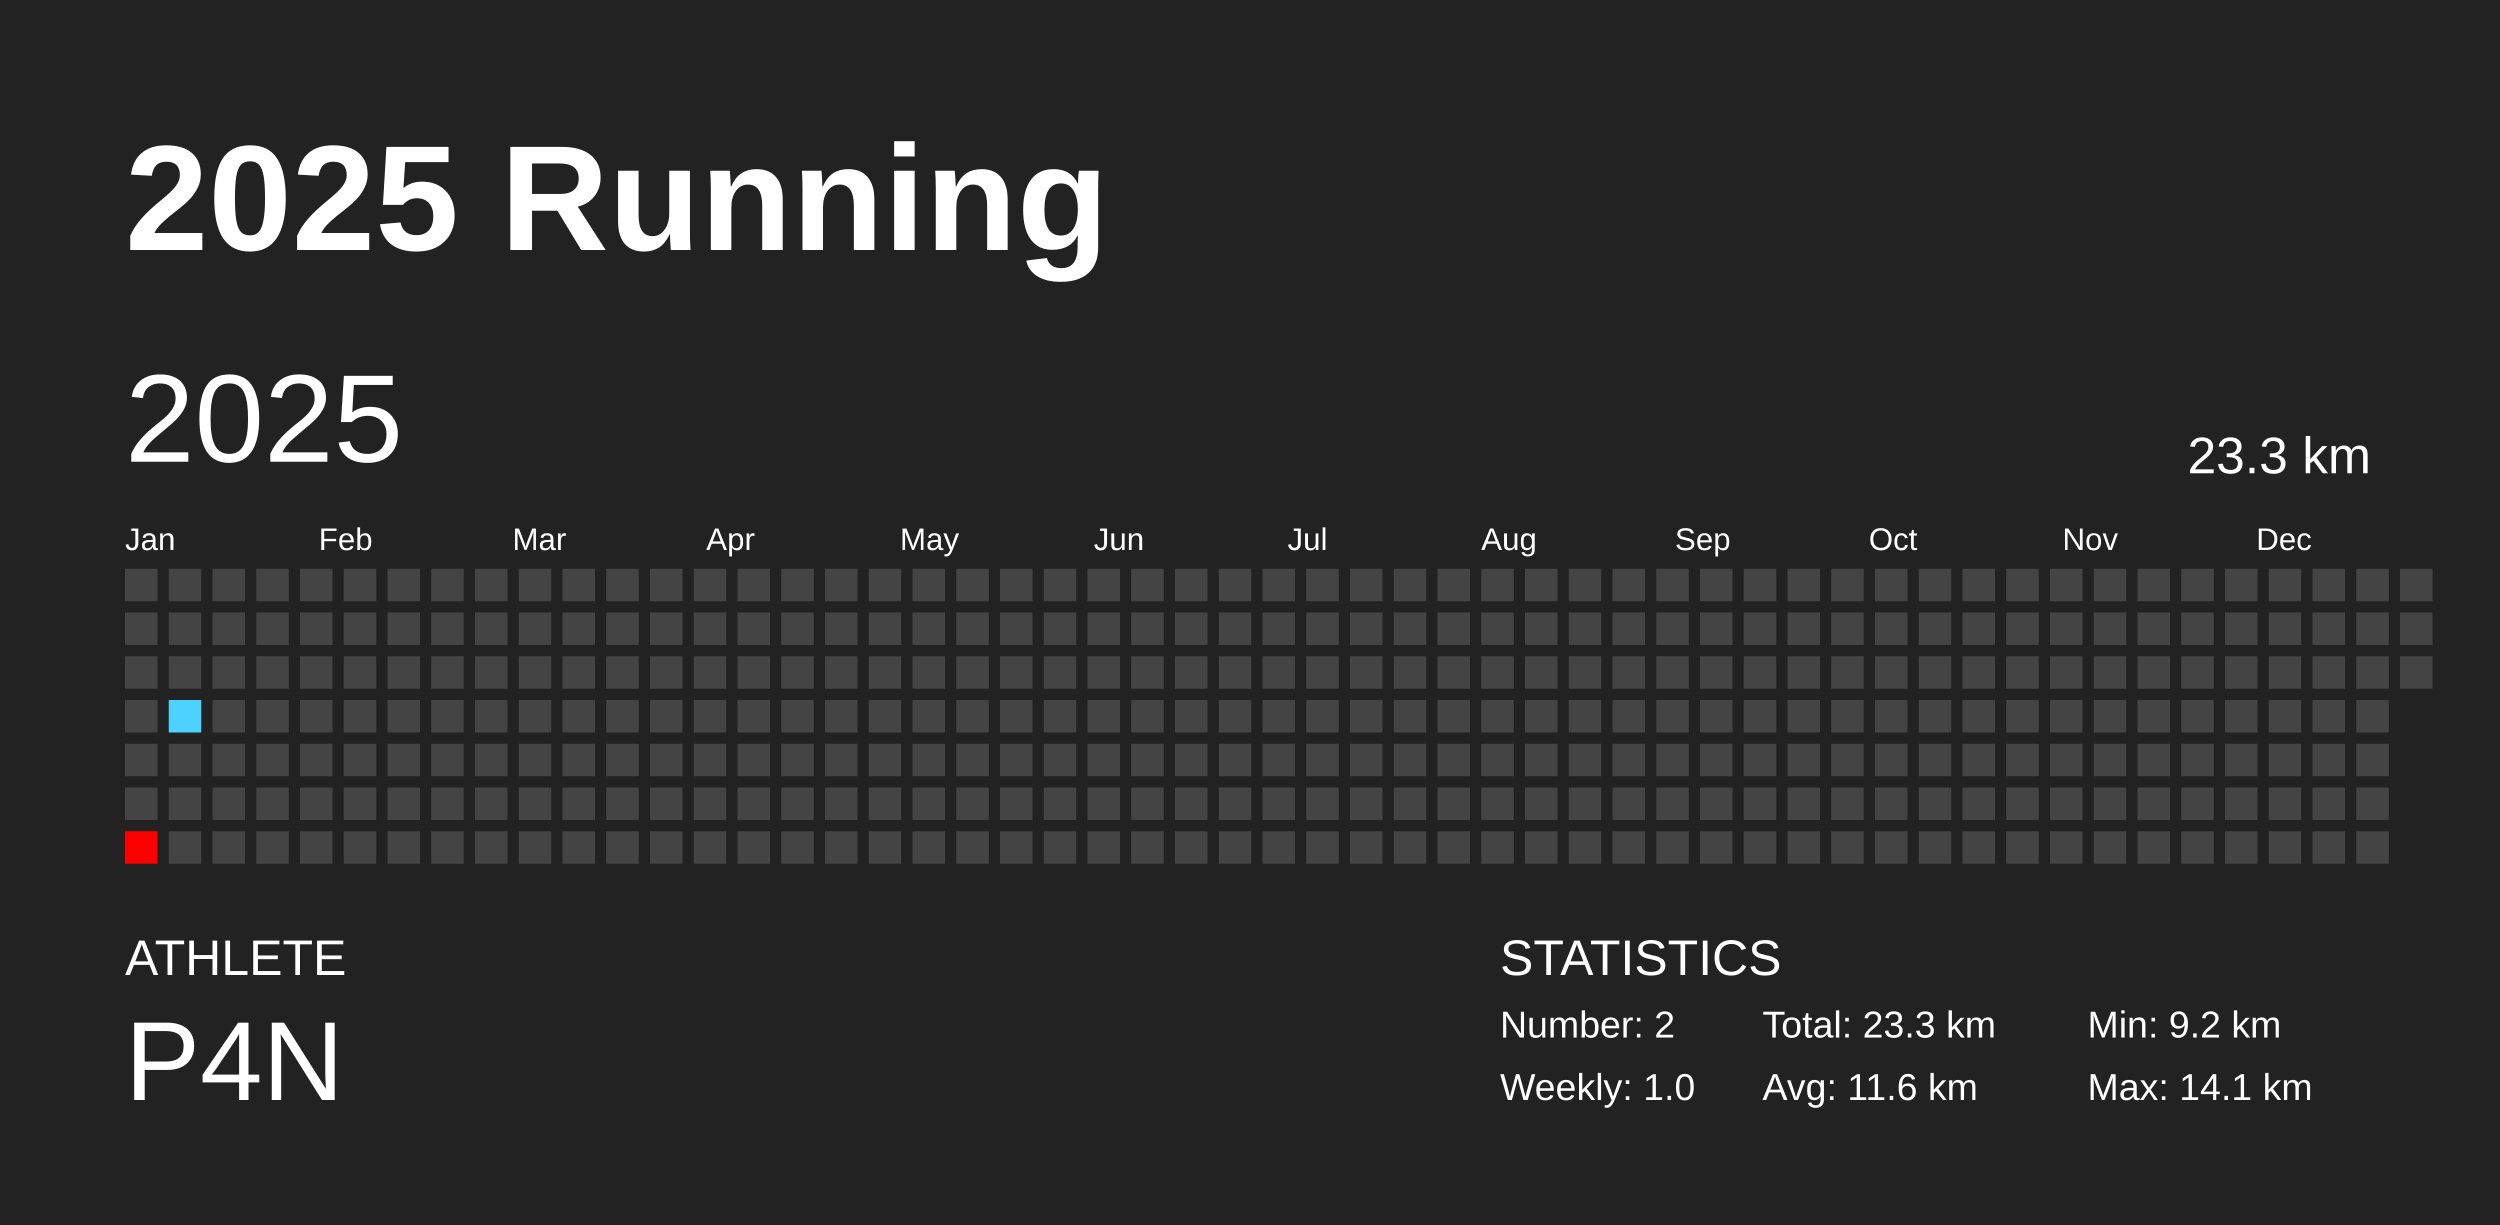
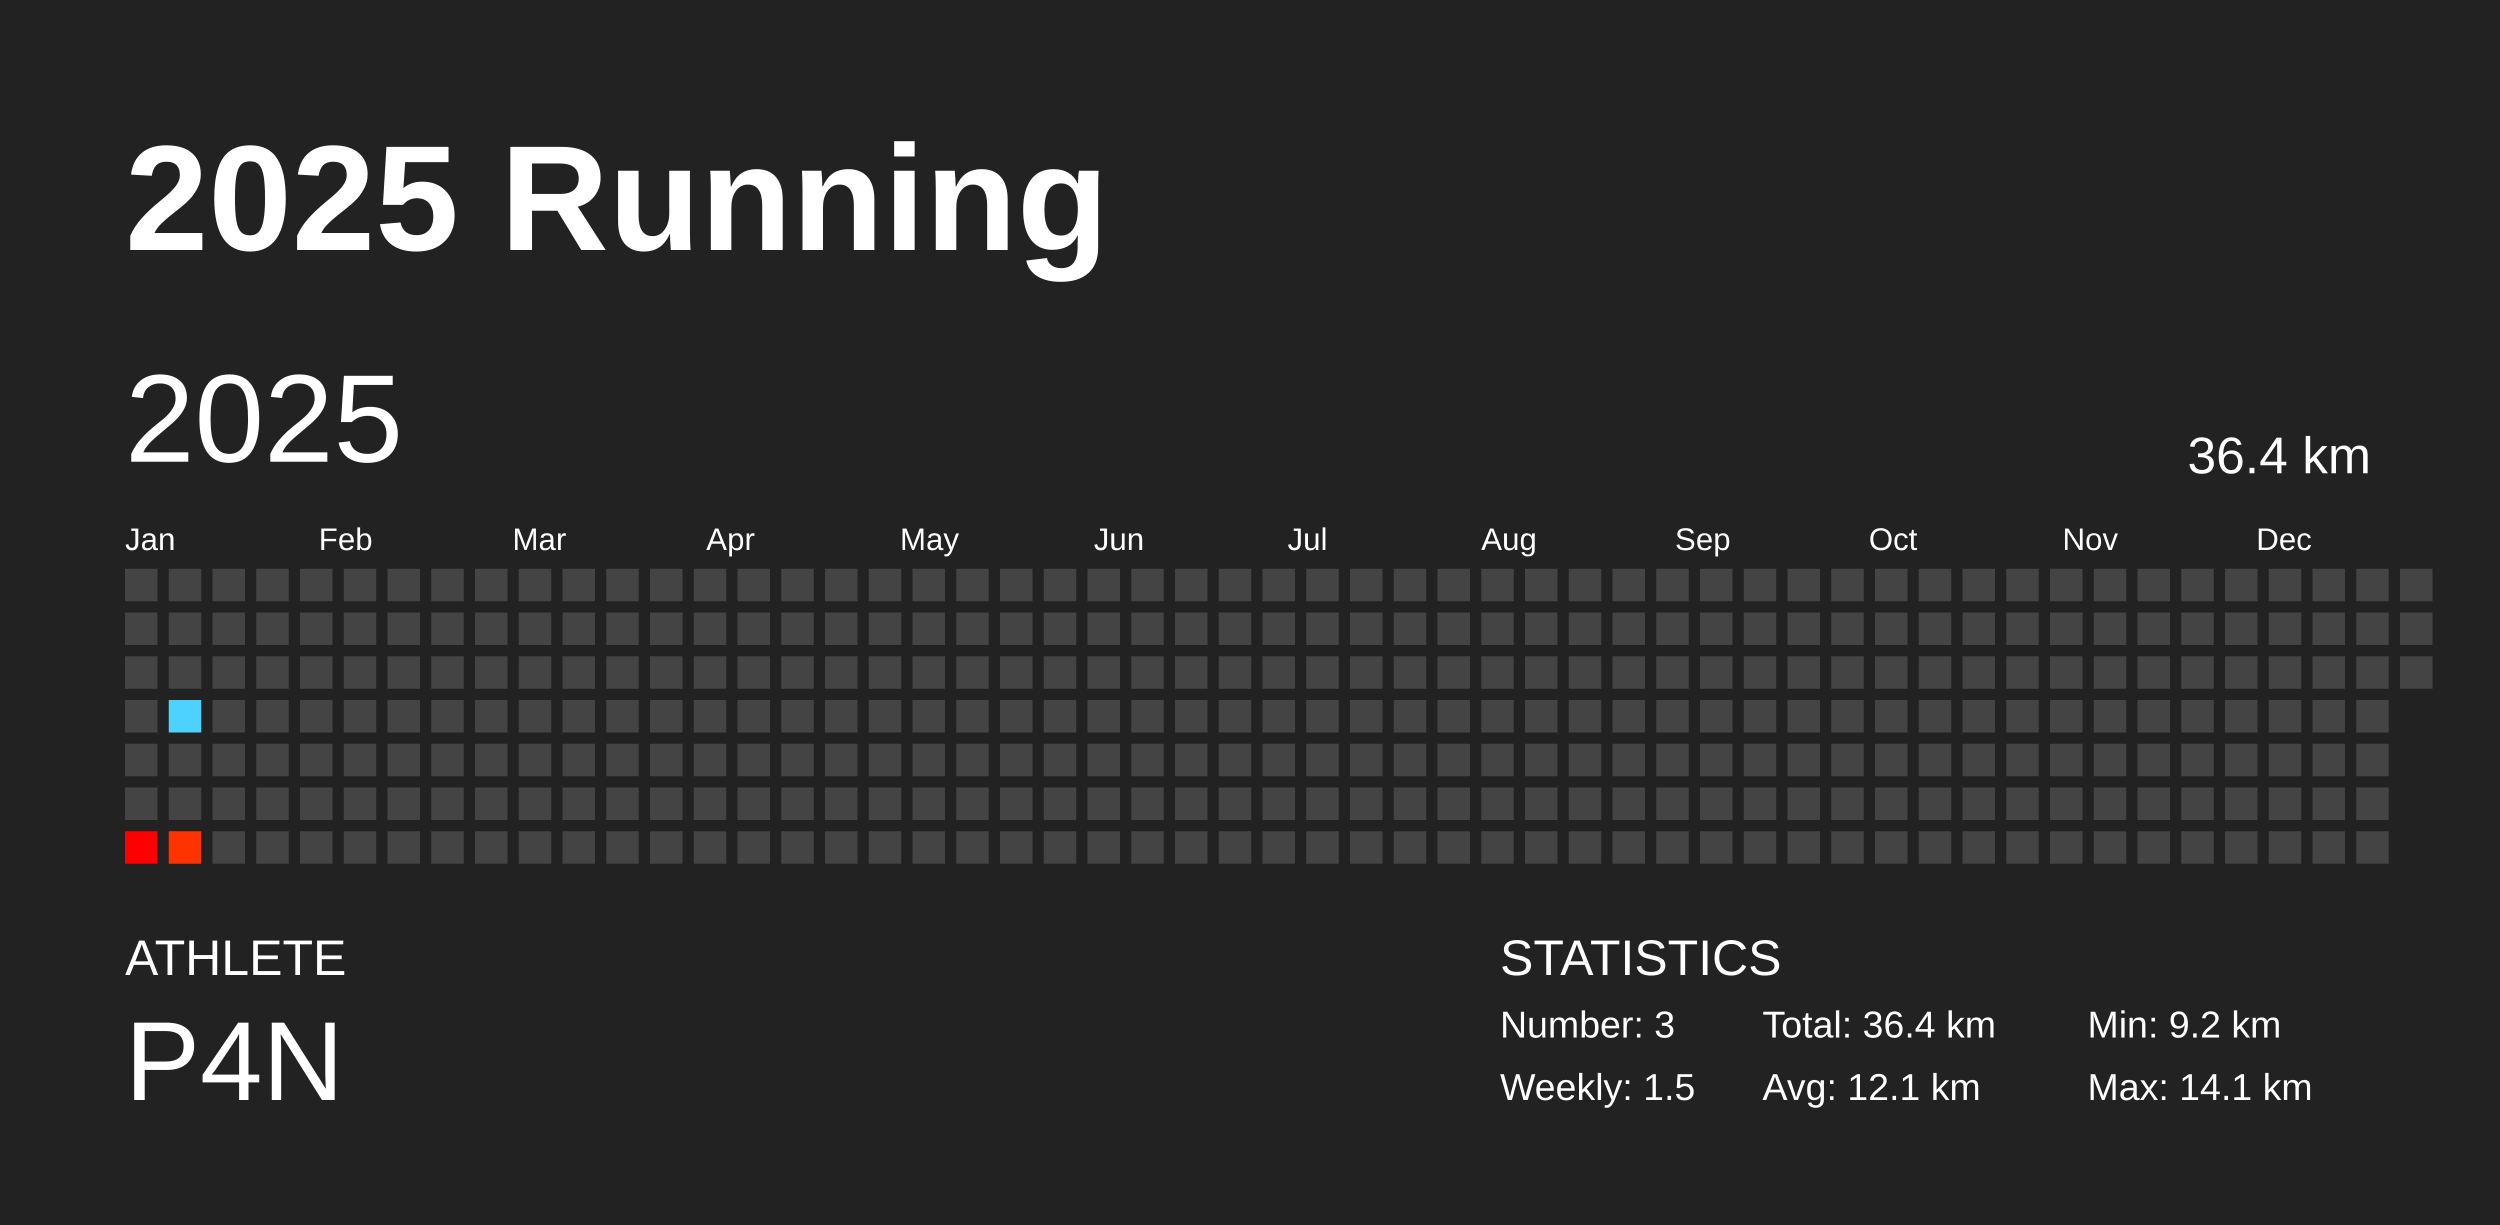
<svg xmlns="http://www.w3.org/2000/svg" baseProfile="full" height="98mm" version="1.1" viewBox="0,0,200,98" width="200mm">
  <defs />
  <rect fill="#222222" height="98" width="200" x="0" y="0" />
  <text fill="#FFFFFF" style="font-size:12px; font-family:Arial; font-weight:bold;" x="10" y="20">2025 Running</text>
  <text fill="#FFFFFF" style="font-size:4px; font-family:Arial" x="10" y="78">ATHLETE</text>
  <text fill="#FFFFFF" style="font-size:9px; font-family:Arial" x="10" y="88">P4N</text>
  <text fill="#FFFFFF" style="font-size:4px; font-family:Arial" x="120" y="78">STATISTICS</text>
-   <text fill="#FFFFFF" style="font-size:3px; font-family:Arial" x="120" y="83">Number: 2</text>
-   <text fill="#FFFFFF" style="font-size:3px; font-family:Arial" x="120" y="88">Weekly: 1.0</text>
-   <text fill="#FFFFFF" style="font-size:3px; font-family:Arial" x="141" y="83">Total: 23.3 km</text>
-   <text fill="#FFFFFF" style="font-size:3px; font-family:Arial" x="141" y="88">Avg: 11.6 km</text>
+   <text fill="#FFFFFF" style="font-size:3px; font-family:Arial" x="120" y="83">Number: 3</text>
+   <text fill="#FFFFFF" style="font-size:3px; font-family:Arial" x="120" y="88">Weekly: 1.5</text>
+   <text fill="#FFFFFF" style="font-size:3px; font-family:Arial" x="141" y="83">Total: 36.4 km</text>
+   <text fill="#FFFFFF" style="font-size:3px; font-family:Arial" x="141" y="88">Avg: 12.1 km</text>
  <text fill="#FFFFFF" style="font-size:3px; font-family:Arial" x="167" y="83">Min: 9.2 km</text>
  <text fill="#FFFFFF" style="font-size:3px; font-family:Arial" x="167" y="88">Max: 14.1 km</text>
  <text dominant-baseline="hanging" fill="#FFFFFF" style="font-size:10.0px; font-family:Arial;" x="10" y="30">2025</text>
-   <text dominant-baseline="hanging" fill="#FFFFFF" style="font-size:4.125px; font-family:Arial;" x="175" y="35">23.3 km</text>
+   <text dominant-baseline="hanging" fill="#FFFFFF" style="font-size:4.125px; font-family:Arial;" x="175" y="35">36.4 km</text>
  <text fill="#FFFFFF" style="font-size:2.5px; font-family:Arial" x="10.0" y="44">Jan</text>
  <text fill="#FFFFFF" style="font-size:2.5px; font-family:Arial" x="25.5" y="44">Feb</text>
  <text fill="#FFFFFF" style="font-size:2.5px; font-family:Arial" x="41.0" y="44">Mar</text>
  <text fill="#FFFFFF" style="font-size:2.5px; font-family:Arial" x="56.5" y="44">Apr</text>
  <text fill="#FFFFFF" style="font-size:2.5px; font-family:Arial" x="72.0" y="44">May</text>
  <text fill="#FFFFFF" style="font-size:2.5px; font-family:Arial" x="87.5" y="44">Jun</text>
  <text fill="#FFFFFF" style="font-size:2.5px; font-family:Arial" x="103.0" y="44">Jul</text>
  <text fill="#FFFFFF" style="font-size:2.5px; font-family:Arial" x="118.5" y="44">Aug</text>
  <text fill="#FFFFFF" style="font-size:2.5px; font-family:Arial" x="134.0" y="44">Sep</text>
  <text fill="#FFFFFF" style="font-size:2.5px; font-family:Arial" x="149.5" y="44">Oct</text>
  <text fill="#FFFFFF" style="font-size:2.5px; font-family:Arial" x="165.0" y="44">Nov</text>
  <text fill="#FFFFFF" style="font-size:2.5px; font-family:Arial" x="180.5" y="44">Dec</text>
  <rect fill="#444444" height="2.6" width="2.6" x="10.0" y="45.5" />
  <rect fill="#444444" height="2.6" width="2.6" x="10.0" y="49.0" />
  <rect fill="#444444" height="2.6" width="2.6" x="10.0" y="52.5" />
  <rect fill="#444444" height="2.6" width="2.6" x="10.0" y="56.0" />
  <rect fill="#444444" height="2.6" width="2.6" x="10.0" y="59.5" />
  <rect fill="#444444" height="2.6" width="2.6" x="10.0" y="63.0" />
  <rect fill="#ff0000" height="2.6" width="2.6" x="10.0" y="66.5" />
  <rect fill="#444444" height="2.6" width="2.6" x="13.5" y="45.5" />
  <rect fill="#444444" height="2.6" width="2.6" x="13.5" y="49.0" />
  <rect fill="#444444" height="2.6" width="2.6" x="13.5" y="52.5" />
  <rect fill="#4dd2ff" height="2.6" width="2.6" x="13.5" y="56.0" />
  <rect fill="#444444" height="2.6" width="2.6" x="13.5" y="59.5" />
  <rect fill="#444444" height="2.6" width="2.6" x="13.5" y="63.0" />
-   <rect fill="#444444" height="2.6" width="2.6" x="13.5" y="66.5" />
+   <rect fill="#ff3300" height="2.6" width="2.6" x="13.5" y="66.5" />
  <rect fill="#444444" height="2.6" width="2.6" x="17.0" y="45.5" />
  <rect fill="#444444" height="2.6" width="2.6" x="17.0" y="49.0" />
  <rect fill="#444444" height="2.6" width="2.6" x="17.0" y="52.5" />
  <rect fill="#444444" height="2.6" width="2.6" x="17.0" y="56.0" />
  <rect fill="#444444" height="2.6" width="2.6" x="17.0" y="59.5" />
  <rect fill="#444444" height="2.6" width="2.6" x="17.0" y="63.0" />
  <rect fill="#444444" height="2.6" width="2.6" x="17.0" y="66.5" />
  <rect fill="#444444" height="2.6" width="2.6" x="20.5" y="45.5" />
  <rect fill="#444444" height="2.6" width="2.6" x="20.5" y="49.0" />
  <rect fill="#444444" height="2.6" width="2.6" x="20.5" y="52.5" />
  <rect fill="#444444" height="2.6" width="2.6" x="20.5" y="56.0" />
  <rect fill="#444444" height="2.6" width="2.6" x="20.5" y="59.5" />
  <rect fill="#444444" height="2.6" width="2.6" x="20.5" y="63.0" />
  <rect fill="#444444" height="2.6" width="2.6" x="20.5" y="66.5" />
  <rect fill="#444444" height="2.6" width="2.6" x="24.0" y="45.5" />
  <rect fill="#444444" height="2.6" width="2.6" x="24.0" y="49.0" />
  <rect fill="#444444" height="2.6" width="2.6" x="24.0" y="52.5" />
  <rect fill="#444444" height="2.6" width="2.6" x="24.0" y="56.0" />
  <rect fill="#444444" height="2.6" width="2.6" x="24.0" y="59.5" />
  <rect fill="#444444" height="2.6" width="2.6" x="24.0" y="63.0" />
  <rect fill="#444444" height="2.6" width="2.6" x="24.0" y="66.5" />
  <rect fill="#444444" height="2.6" width="2.6" x="27.5" y="45.5" />
  <rect fill="#444444" height="2.6" width="2.6" x="27.5" y="49.0" />
  <rect fill="#444444" height="2.6" width="2.6" x="27.5" y="52.5" />
  <rect fill="#444444" height="2.6" width="2.6" x="27.5" y="56.0" />
  <rect fill="#444444" height="2.6" width="2.6" x="27.5" y="59.5" />
  <rect fill="#444444" height="2.6" width="2.6" x="27.5" y="63.0" />
  <rect fill="#444444" height="2.6" width="2.6" x="27.5" y="66.5" />
  <rect fill="#444444" height="2.6" width="2.6" x="31.0" y="45.5" />
  <rect fill="#444444" height="2.6" width="2.6" x="31.0" y="49.0" />
  <rect fill="#444444" height="2.6" width="2.6" x="31.0" y="52.5" />
  <rect fill="#444444" height="2.6" width="2.6" x="31.0" y="56.0" />
  <rect fill="#444444" height="2.6" width="2.6" x="31.0" y="59.5" />
  <rect fill="#444444" height="2.6" width="2.6" x="31.0" y="63.0" />
  <rect fill="#444444" height="2.6" width="2.6" x="31.0" y="66.5" />
  <rect fill="#444444" height="2.6" width="2.6" x="34.5" y="45.5" />
  <rect fill="#444444" height="2.6" width="2.6" x="34.5" y="49.0" />
  <rect fill="#444444" height="2.6" width="2.6" x="34.5" y="52.5" />
  <rect fill="#444444" height="2.6" width="2.6" x="34.5" y="56.0" />
  <rect fill="#444444" height="2.6" width="2.6" x="34.5" y="59.5" />
  <rect fill="#444444" height="2.6" width="2.6" x="34.5" y="63.0" />
  <rect fill="#444444" height="2.6" width="2.6" x="34.5" y="66.5" />
  <rect fill="#444444" height="2.6" width="2.6" x="38.0" y="45.5" />
  <rect fill="#444444" height="2.6" width="2.6" x="38.0" y="49.0" />
  <rect fill="#444444" height="2.6" width="2.6" x="38.0" y="52.5" />
  <rect fill="#444444" height="2.6" width="2.6" x="38.0" y="56.0" />
  <rect fill="#444444" height="2.6" width="2.6" x="38.0" y="59.5" />
  <rect fill="#444444" height="2.6" width="2.6" x="38.0" y="63.0" />
  <rect fill="#444444" height="2.6" width="2.6" x="38.0" y="66.5" />
  <rect fill="#444444" height="2.6" width="2.6" x="41.5" y="45.5" />
  <rect fill="#444444" height="2.6" width="2.6" x="41.5" y="49.0" />
  <rect fill="#444444" height="2.6" width="2.6" x="41.5" y="52.5" />
  <rect fill="#444444" height="2.6" width="2.6" x="41.5" y="56.0" />
  <rect fill="#444444" height="2.6" width="2.6" x="41.5" y="59.5" />
  <rect fill="#444444" height="2.6" width="2.6" x="41.5" y="63.0" />
  <rect fill="#444444" height="2.6" width="2.6" x="41.5" y="66.5" />
  <rect fill="#444444" height="2.6" width="2.6" x="45.0" y="45.5" />
  <rect fill="#444444" height="2.6" width="2.6" x="45.0" y="49.0" />
  <rect fill="#444444" height="2.6" width="2.6" x="45.0" y="52.5" />
  <rect fill="#444444" height="2.6" width="2.6" x="45.0" y="56.0" />
  <rect fill="#444444" height="2.6" width="2.6" x="45.0" y="59.5" />
  <rect fill="#444444" height="2.6" width="2.6" x="45.0" y="63.0" />
  <rect fill="#444444" height="2.6" width="2.6" x="45.0" y="66.5" />
  <rect fill="#444444" height="2.6" width="2.6" x="48.5" y="45.5" />
  <rect fill="#444444" height="2.6" width="2.6" x="48.5" y="49.0" />
  <rect fill="#444444" height="2.6" width="2.6" x="48.5" y="52.5" />
  <rect fill="#444444" height="2.6" width="2.6" x="48.5" y="56.0" />
  <rect fill="#444444" height="2.6" width="2.6" x="48.5" y="59.5" />
  <rect fill="#444444" height="2.6" width="2.6" x="48.5" y="63.0" />
  <rect fill="#444444" height="2.6" width="2.6" x="48.5" y="66.5" />
  <rect fill="#444444" height="2.6" width="2.6" x="52.0" y="45.5" />
  <rect fill="#444444" height="2.6" width="2.6" x="52.0" y="49.0" />
  <rect fill="#444444" height="2.6" width="2.6" x="52.0" y="52.5" />
  <rect fill="#444444" height="2.6" width="2.6" x="52.0" y="56.0" />
  <rect fill="#444444" height="2.6" width="2.6" x="52.0" y="59.5" />
  <rect fill="#444444" height="2.6" width="2.6" x="52.0" y="63.0" />
  <rect fill="#444444" height="2.6" width="2.6" x="52.0" y="66.5" />
  <rect fill="#444444" height="2.6" width="2.6" x="55.5" y="45.5" />
  <rect fill="#444444" height="2.6" width="2.6" x="55.5" y="49.0" />
  <rect fill="#444444" height="2.6" width="2.6" x="55.5" y="52.5" />
  <rect fill="#444444" height="2.6" width="2.6" x="55.5" y="56.0" />
  <rect fill="#444444" height="2.6" width="2.6" x="55.5" y="59.5" />
  <rect fill="#444444" height="2.6" width="2.6" x="55.5" y="63.0" />
  <rect fill="#444444" height="2.6" width="2.6" x="55.5" y="66.5" />
  <rect fill="#444444" height="2.6" width="2.6" x="59.0" y="45.5" />
  <rect fill="#444444" height="2.6" width="2.6" x="59.0" y="49.0" />
  <rect fill="#444444" height="2.6" width="2.6" x="59.0" y="52.5" />
  <rect fill="#444444" height="2.6" width="2.6" x="59.0" y="56.0" />
  <rect fill="#444444" height="2.6" width="2.6" x="59.0" y="59.5" />
  <rect fill="#444444" height="2.6" width="2.6" x="59.0" y="63.0" />
  <rect fill="#444444" height="2.6" width="2.6" x="59.0" y="66.5" />
  <rect fill="#444444" height="2.6" width="2.6" x="62.5" y="45.5" />
  <rect fill="#444444" height="2.6" width="2.6" x="62.5" y="49.0" />
  <rect fill="#444444" height="2.6" width="2.6" x="62.5" y="52.5" />
  <rect fill="#444444" height="2.6" width="2.6" x="62.5" y="56.0" />
  <rect fill="#444444" height="2.6" width="2.6" x="62.5" y="59.5" />
  <rect fill="#444444" height="2.6" width="2.6" x="62.5" y="63.0" />
  <rect fill="#444444" height="2.6" width="2.6" x="62.5" y="66.5" />
  <rect fill="#444444" height="2.6" width="2.6" x="66.0" y="45.5" />
  <rect fill="#444444" height="2.6" width="2.6" x="66.0" y="49.0" />
  <rect fill="#444444" height="2.6" width="2.6" x="66.0" y="52.5" />
  <rect fill="#444444" height="2.6" width="2.6" x="66.0" y="56.0" />
  <rect fill="#444444" height="2.6" width="2.6" x="66.0" y="59.5" />
  <rect fill="#444444" height="2.6" width="2.6" x="66.0" y="63.0" />
  <rect fill="#444444" height="2.6" width="2.6" x="66.0" y="66.5" />
  <rect fill="#444444" height="2.6" width="2.6" x="69.5" y="45.5" />
  <rect fill="#444444" height="2.6" width="2.6" x="69.5" y="49.0" />
  <rect fill="#444444" height="2.6" width="2.6" x="69.5" y="52.5" />
  <rect fill="#444444" height="2.6" width="2.6" x="69.5" y="56.0" />
  <rect fill="#444444" height="2.6" width="2.6" x="69.5" y="59.5" />
  <rect fill="#444444" height="2.6" width="2.6" x="69.5" y="63.0" />
  <rect fill="#444444" height="2.6" width="2.6" x="69.5" y="66.5" />
  <rect fill="#444444" height="2.6" width="2.6" x="73.0" y="45.5" />
  <rect fill="#444444" height="2.6" width="2.6" x="73.0" y="49.0" />
  <rect fill="#444444" height="2.6" width="2.6" x="73.0" y="52.5" />
  <rect fill="#444444" height="2.6" width="2.6" x="73.0" y="56.0" />
  <rect fill="#444444" height="2.6" width="2.6" x="73.0" y="59.5" />
  <rect fill="#444444" height="2.6" width="2.6" x="73.0" y="63.0" />
  <rect fill="#444444" height="2.6" width="2.6" x="73.0" y="66.5" />
  <rect fill="#444444" height="2.6" width="2.6" x="76.5" y="45.5" />
  <rect fill="#444444" height="2.6" width="2.6" x="76.5" y="49.0" />
  <rect fill="#444444" height="2.6" width="2.6" x="76.5" y="52.5" />
  <rect fill="#444444" height="2.6" width="2.6" x="76.5" y="56.0" />
  <rect fill="#444444" height="2.6" width="2.6" x="76.5" y="59.5" />
  <rect fill="#444444" height="2.6" width="2.6" x="76.5" y="63.0" />
  <rect fill="#444444" height="2.6" width="2.6" x="76.5" y="66.5" />
  <rect fill="#444444" height="2.6" width="2.6" x="80.0" y="45.5" />
  <rect fill="#444444" height="2.6" width="2.6" x="80.0" y="49.0" />
  <rect fill="#444444" height="2.6" width="2.6" x="80.0" y="52.5" />
  <rect fill="#444444" height="2.6" width="2.6" x="80.0" y="56.0" />
  <rect fill="#444444" height="2.6" width="2.6" x="80.0" y="59.5" />
  <rect fill="#444444" height="2.6" width="2.6" x="80.0" y="63.0" />
  <rect fill="#444444" height="2.6" width="2.6" x="80.0" y="66.5" />
  <rect fill="#444444" height="2.6" width="2.6" x="83.5" y="45.5" />
  <rect fill="#444444" height="2.6" width="2.6" x="83.5" y="49.0" />
  <rect fill="#444444" height="2.6" width="2.6" x="83.5" y="52.5" />
  <rect fill="#444444" height="2.6" width="2.6" x="83.5" y="56.0" />
  <rect fill="#444444" height="2.6" width="2.6" x="83.5" y="59.5" />
  <rect fill="#444444" height="2.6" width="2.6" x="83.5" y="63.0" />
  <rect fill="#444444" height="2.6" width="2.6" x="83.5" y="66.5" />
  <rect fill="#444444" height="2.6" width="2.6" x="87.0" y="45.5" />
  <rect fill="#444444" height="2.6" width="2.6" x="87.0" y="49.0" />
  <rect fill="#444444" height="2.6" width="2.6" x="87.0" y="52.5" />
  <rect fill="#444444" height="2.6" width="2.6" x="87.0" y="56.0" />
  <rect fill="#444444" height="2.6" width="2.6" x="87.0" y="59.5" />
  <rect fill="#444444" height="2.6" width="2.6" x="87.0" y="63.0" />
  <rect fill="#444444" height="2.6" width="2.6" x="87.0" y="66.5" />
  <rect fill="#444444" height="2.6" width="2.6" x="90.5" y="45.5" />
  <rect fill="#444444" height="2.6" width="2.6" x="90.5" y="49.0" />
  <rect fill="#444444" height="2.6" width="2.6" x="90.5" y="52.5" />
  <rect fill="#444444" height="2.6" width="2.6" x="90.5" y="56.0" />
  <rect fill="#444444" height="2.6" width="2.6" x="90.5" y="59.5" />
  <rect fill="#444444" height="2.6" width="2.6" x="90.5" y="63.0" />
  <rect fill="#444444" height="2.6" width="2.6" x="90.5" y="66.5" />
  <rect fill="#444444" height="2.6" width="2.6" x="94.0" y="45.5" />
  <rect fill="#444444" height="2.6" width="2.6" x="94.0" y="49.0" />
  <rect fill="#444444" height="2.6" width="2.6" x="94.0" y="52.5" />
  <rect fill="#444444" height="2.6" width="2.6" x="94.0" y="56.0" />
  <rect fill="#444444" height="2.6" width="2.6" x="94.0" y="59.5" />
  <rect fill="#444444" height="2.6" width="2.6" x="94.0" y="63.0" />
  <rect fill="#444444" height="2.6" width="2.6" x="94.0" y="66.5" />
  <rect fill="#444444" height="2.6" width="2.6" x="97.5" y="45.5" />
  <rect fill="#444444" height="2.6" width="2.6" x="97.5" y="49.0" />
  <rect fill="#444444" height="2.6" width="2.6" x="97.5" y="52.5" />
  <rect fill="#444444" height="2.6" width="2.6" x="97.5" y="56.0" />
  <rect fill="#444444" height="2.6" width="2.6" x="97.5" y="59.5" />
  <rect fill="#444444" height="2.6" width="2.6" x="97.5" y="63.0" />
  <rect fill="#444444" height="2.6" width="2.6" x="97.5" y="66.5" />
  <rect fill="#444444" height="2.6" width="2.6" x="101.0" y="45.5" />
  <rect fill="#444444" height="2.6" width="2.6" x="101.0" y="49.0" />
  <rect fill="#444444" height="2.6" width="2.6" x="101.0" y="52.5" />
  <rect fill="#444444" height="2.6" width="2.6" x="101.0" y="56.0" />
  <rect fill="#444444" height="2.6" width="2.6" x="101.0" y="59.5" />
  <rect fill="#444444" height="2.6" width="2.6" x="101.0" y="63.0" />
  <rect fill="#444444" height="2.6" width="2.6" x="101.0" y="66.5" />
  <rect fill="#444444" height="2.6" width="2.6" x="104.5" y="45.5" />
  <rect fill="#444444" height="2.6" width="2.6" x="104.5" y="49.0" />
  <rect fill="#444444" height="2.6" width="2.6" x="104.5" y="52.5" />
  <rect fill="#444444" height="2.6" width="2.6" x="104.5" y="56.0" />
  <rect fill="#444444" height="2.6" width="2.6" x="104.5" y="59.5" />
  <rect fill="#444444" height="2.6" width="2.6" x="104.5" y="63.0" />
  <rect fill="#444444" height="2.6" width="2.6" x="104.5" y="66.5" />
  <rect fill="#444444" height="2.6" width="2.6" x="108.0" y="45.5" />
  <rect fill="#444444" height="2.6" width="2.6" x="108.0" y="49.0" />
  <rect fill="#444444" height="2.6" width="2.6" x="108.0" y="52.5" />
  <rect fill="#444444" height="2.6" width="2.6" x="108.0" y="56.0" />
  <rect fill="#444444" height="2.6" width="2.6" x="108.0" y="59.5" />
  <rect fill="#444444" height="2.6" width="2.6" x="108.0" y="63.0" />
  <rect fill="#444444" height="2.6" width="2.6" x="108.0" y="66.5" />
  <rect fill="#444444" height="2.6" width="2.6" x="111.5" y="45.5" />
  <rect fill="#444444" height="2.6" width="2.6" x="111.5" y="49.0" />
  <rect fill="#444444" height="2.6" width="2.6" x="111.5" y="52.5" />
  <rect fill="#444444" height="2.6" width="2.6" x="111.5" y="56.0" />
  <rect fill="#444444" height="2.6" width="2.6" x="111.5" y="59.5" />
  <rect fill="#444444" height="2.6" width="2.6" x="111.5" y="63.0" />
  <rect fill="#444444" height="2.6" width="2.6" x="111.5" y="66.5" />
  <rect fill="#444444" height="2.6" width="2.6" x="115.0" y="45.5" />
  <rect fill="#444444" height="2.6" width="2.6" x="115.0" y="49.0" />
  <rect fill="#444444" height="2.6" width="2.6" x="115.0" y="52.5" />
  <rect fill="#444444" height="2.6" width="2.6" x="115.0" y="56.0" />
  <rect fill="#444444" height="2.6" width="2.6" x="115.0" y="59.5" />
  <rect fill="#444444" height="2.6" width="2.6" x="115.0" y="63.0" />
  <rect fill="#444444" height="2.6" width="2.6" x="115.0" y="66.5" />
  <rect fill="#444444" height="2.6" width="2.6" x="118.5" y="45.5" />
  <rect fill="#444444" height="2.6" width="2.6" x="118.5" y="49.0" />
  <rect fill="#444444" height="2.6" width="2.6" x="118.5" y="52.5" />
  <rect fill="#444444" height="2.6" width="2.6" x="118.5" y="56.0" />
  <rect fill="#444444" height="2.6" width="2.6" x="118.5" y="59.5" />
  <rect fill="#444444" height="2.6" width="2.6" x="118.5" y="63.0" />
  <rect fill="#444444" height="2.6" width="2.6" x="118.5" y="66.5" />
  <rect fill="#444444" height="2.6" width="2.6" x="122.0" y="45.5" />
  <rect fill="#444444" height="2.6" width="2.6" x="122.0" y="49.0" />
  <rect fill="#444444" height="2.6" width="2.6" x="122.0" y="52.5" />
  <rect fill="#444444" height="2.6" width="2.6" x="122.0" y="56.0" />
  <rect fill="#444444" height="2.6" width="2.6" x="122.0" y="59.5" />
  <rect fill="#444444" height="2.6" width="2.6" x="122.0" y="63.0" />
  <rect fill="#444444" height="2.6" width="2.6" x="122.0" y="66.5" />
  <rect fill="#444444" height="2.6" width="2.6" x="125.5" y="45.5" />
  <rect fill="#444444" height="2.6" width="2.6" x="125.5" y="49.0" />
  <rect fill="#444444" height="2.6" width="2.6" x="125.5" y="52.5" />
  <rect fill="#444444" height="2.6" width="2.6" x="125.5" y="56.0" />
  <rect fill="#444444" height="2.6" width="2.6" x="125.5" y="59.5" />
  <rect fill="#444444" height="2.6" width="2.6" x="125.5" y="63.0" />
  <rect fill="#444444" height="2.6" width="2.6" x="125.5" y="66.5" />
  <rect fill="#444444" height="2.6" width="2.6" x="129.0" y="45.5" />
  <rect fill="#444444" height="2.6" width="2.6" x="129.0" y="49.0" />
  <rect fill="#444444" height="2.6" width="2.6" x="129.0" y="52.5" />
  <rect fill="#444444" height="2.6" width="2.6" x="129.0" y="56.0" />
  <rect fill="#444444" height="2.6" width="2.6" x="129.0" y="59.5" />
  <rect fill="#444444" height="2.6" width="2.6" x="129.0" y="63.0" />
  <rect fill="#444444" height="2.6" width="2.6" x="129.0" y="66.5" />
  <rect fill="#444444" height="2.6" width="2.6" x="132.5" y="45.5" />
  <rect fill="#444444" height="2.6" width="2.6" x="132.5" y="49.0" />
  <rect fill="#444444" height="2.6" width="2.6" x="132.5" y="52.5" />
  <rect fill="#444444" height="2.6" width="2.6" x="132.5" y="56.0" />
  <rect fill="#444444" height="2.6" width="2.6" x="132.5" y="59.5" />
  <rect fill="#444444" height="2.6" width="2.6" x="132.5" y="63.0" />
  <rect fill="#444444" height="2.6" width="2.6" x="132.5" y="66.5" />
  <rect fill="#444444" height="2.6" width="2.6" x="136.0" y="45.5" />
  <rect fill="#444444" height="2.6" width="2.6" x="136.0" y="49.0" />
  <rect fill="#444444" height="2.6" width="2.6" x="136.0" y="52.5" />
  <rect fill="#444444" height="2.6" width="2.6" x="136.0" y="56.0" />
  <rect fill="#444444" height="2.6" width="2.6" x="136.0" y="59.5" />
  <rect fill="#444444" height="2.6" width="2.6" x="136.0" y="63.0" />
  <rect fill="#444444" height="2.6" width="2.6" x="136.0" y="66.5" />
  <rect fill="#444444" height="2.6" width="2.6" x="139.5" y="45.5" />
  <rect fill="#444444" height="2.6" width="2.6" x="139.5" y="49.0" />
  <rect fill="#444444" height="2.6" width="2.6" x="139.5" y="52.5" />
  <rect fill="#444444" height="2.6" width="2.6" x="139.5" y="56.0" />
  <rect fill="#444444" height="2.6" width="2.6" x="139.5" y="59.5" />
  <rect fill="#444444" height="2.6" width="2.6" x="139.5" y="63.0" />
  <rect fill="#444444" height="2.6" width="2.6" x="139.5" y="66.5" />
  <rect fill="#444444" height="2.6" width="2.6" x="143.0" y="45.5" />
  <rect fill="#444444" height="2.6" width="2.6" x="143.0" y="49.0" />
  <rect fill="#444444" height="2.6" width="2.6" x="143.0" y="52.5" />
  <rect fill="#444444" height="2.6" width="2.6" x="143.0" y="56.0" />
  <rect fill="#444444" height="2.6" width="2.6" x="143.0" y="59.5" />
  <rect fill="#444444" height="2.6" width="2.6" x="143.0" y="63.0" />
  <rect fill="#444444" height="2.6" width="2.6" x="143.0" y="66.5" />
  <rect fill="#444444" height="2.6" width="2.6" x="146.5" y="45.5" />
  <rect fill="#444444" height="2.6" width="2.6" x="146.5" y="49.0" />
  <rect fill="#444444" height="2.6" width="2.6" x="146.5" y="52.5" />
  <rect fill="#444444" height="2.6" width="2.6" x="146.5" y="56.0" />
  <rect fill="#444444" height="2.6" width="2.6" x="146.5" y="59.5" />
  <rect fill="#444444" height="2.6" width="2.6" x="146.5" y="63.0" />
  <rect fill="#444444" height="2.6" width="2.6" x="146.5" y="66.5" />
  <rect fill="#444444" height="2.6" width="2.6" x="150.0" y="45.5" />
  <rect fill="#444444" height="2.6" width="2.6" x="150.0" y="49.0" />
  <rect fill="#444444" height="2.6" width="2.6" x="150.0" y="52.5" />
  <rect fill="#444444" height="2.6" width="2.6" x="150.0" y="56.0" />
  <rect fill="#444444" height="2.6" width="2.6" x="150.0" y="59.5" />
  <rect fill="#444444" height="2.6" width="2.6" x="150.0" y="63.0" />
  <rect fill="#444444" height="2.6" width="2.6" x="150.0" y="66.5" />
  <rect fill="#444444" height="2.6" width="2.6" x="153.5" y="45.5" />
  <rect fill="#444444" height="2.6" width="2.6" x="153.5" y="49.0" />
  <rect fill="#444444" height="2.6" width="2.6" x="153.5" y="52.5" />
  <rect fill="#444444" height="2.6" width="2.6" x="153.5" y="56.0" />
  <rect fill="#444444" height="2.6" width="2.6" x="153.5" y="59.5" />
  <rect fill="#444444" height="2.6" width="2.6" x="153.5" y="63.0" />
  <rect fill="#444444" height="2.6" width="2.6" x="153.5" y="66.5" />
  <rect fill="#444444" height="2.6" width="2.6" x="157.0" y="45.5" />
  <rect fill="#444444" height="2.6" width="2.6" x="157.0" y="49.0" />
  <rect fill="#444444" height="2.6" width="2.6" x="157.0" y="52.5" />
  <rect fill="#444444" height="2.6" width="2.6" x="157.0" y="56.0" />
  <rect fill="#444444" height="2.6" width="2.6" x="157.0" y="59.5" />
  <rect fill="#444444" height="2.6" width="2.6" x="157.0" y="63.0" />
  <rect fill="#444444" height="2.6" width="2.6" x="157.0" y="66.5" />
  <rect fill="#444444" height="2.6" width="2.6" x="160.5" y="45.5" />
  <rect fill="#444444" height="2.6" width="2.6" x="160.5" y="49.0" />
  <rect fill="#444444" height="2.6" width="2.6" x="160.5" y="52.5" />
  <rect fill="#444444" height="2.6" width="2.6" x="160.5" y="56.0" />
  <rect fill="#444444" height="2.6" width="2.6" x="160.5" y="59.5" />
  <rect fill="#444444" height="2.6" width="2.6" x="160.5" y="63.0" />
  <rect fill="#444444" height="2.6" width="2.6" x="160.5" y="66.5" />
  <rect fill="#444444" height="2.6" width="2.6" x="164.0" y="45.5" />
  <rect fill="#444444" height="2.6" width="2.6" x="164.0" y="49.0" />
  <rect fill="#444444" height="2.6" width="2.6" x="164.0" y="52.5" />
  <rect fill="#444444" height="2.6" width="2.6" x="164.0" y="56.0" />
  <rect fill="#444444" height="2.6" width="2.6" x="164.0" y="59.5" />
  <rect fill="#444444" height="2.6" width="2.6" x="164.0" y="63.0" />
  <rect fill="#444444" height="2.6" width="2.6" x="164.0" y="66.5" />
  <rect fill="#444444" height="2.6" width="2.6" x="167.5" y="45.5" />
  <rect fill="#444444" height="2.6" width="2.6" x="167.5" y="49.0" />
  <rect fill="#444444" height="2.6" width="2.6" x="167.5" y="52.5" />
  <rect fill="#444444" height="2.6" width="2.6" x="167.5" y="56.0" />
  <rect fill="#444444" height="2.6" width="2.6" x="167.5" y="59.5" />
  <rect fill="#444444" height="2.6" width="2.6" x="167.5" y="63.0" />
  <rect fill="#444444" height="2.6" width="2.6" x="167.5" y="66.5" />
  <rect fill="#444444" height="2.6" width="2.6" x="171.0" y="45.5" />
  <rect fill="#444444" height="2.6" width="2.6" x="171.0" y="49.0" />
  <rect fill="#444444" height="2.6" width="2.6" x="171.0" y="52.5" />
  <rect fill="#444444" height="2.6" width="2.6" x="171.0" y="56.0" />
  <rect fill="#444444" height="2.6" width="2.6" x="171.0" y="59.5" />
  <rect fill="#444444" height="2.6" width="2.6" x="171.0" y="63.0" />
  <rect fill="#444444" height="2.6" width="2.6" x="171.0" y="66.5" />
  <rect fill="#444444" height="2.6" width="2.6" x="174.5" y="45.5" />
  <rect fill="#444444" height="2.6" width="2.6" x="174.5" y="49.0" />
  <rect fill="#444444" height="2.6" width="2.6" x="174.5" y="52.5" />
  <rect fill="#444444" height="2.6" width="2.6" x="174.5" y="56.0" />
  <rect fill="#444444" height="2.6" width="2.6" x="174.5" y="59.5" />
  <rect fill="#444444" height="2.6" width="2.6" x="174.5" y="63.0" />
  <rect fill="#444444" height="2.6" width="2.6" x="174.5" y="66.5" />
  <rect fill="#444444" height="2.6" width="2.6" x="178.0" y="45.5" />
  <rect fill="#444444" height="2.6" width="2.6" x="178.0" y="49.0" />
  <rect fill="#444444" height="2.6" width="2.6" x="178.0" y="52.5" />
  <rect fill="#444444" height="2.6" width="2.6" x="178.0" y="56.0" />
  <rect fill="#444444" height="2.6" width="2.6" x="178.0" y="59.5" />
  <rect fill="#444444" height="2.6" width="2.6" x="178.0" y="63.0" />
  <rect fill="#444444" height="2.6" width="2.6" x="178.0" y="66.5" />
  <rect fill="#444444" height="2.6" width="2.6" x="181.5" y="45.5" />
  <rect fill="#444444" height="2.6" width="2.6" x="181.5" y="49.0" />
  <rect fill="#444444" height="2.6" width="2.6" x="181.5" y="52.5" />
  <rect fill="#444444" height="2.6" width="2.6" x="181.5" y="56.0" />
  <rect fill="#444444" height="2.6" width="2.6" x="181.5" y="59.5" />
  <rect fill="#444444" height="2.6" width="2.6" x="181.5" y="63.0" />
  <rect fill="#444444" height="2.6" width="2.6" x="181.5" y="66.5" />
  <rect fill="#444444" height="2.6" width="2.6" x="185.0" y="45.5" />
  <rect fill="#444444" height="2.6" width="2.6" x="185.0" y="49.0" />
  <rect fill="#444444" height="2.6" width="2.6" x="185.0" y="52.5" />
  <rect fill="#444444" height="2.6" width="2.6" x="185.0" y="56.0" />
  <rect fill="#444444" height="2.6" width="2.6" x="185.0" y="59.5" />
  <rect fill="#444444" height="2.6" width="2.6" x="185.0" y="63.0" />
  <rect fill="#444444" height="2.6" width="2.6" x="185.0" y="66.5" />
  <rect fill="#444444" height="2.6" width="2.6" x="188.5" y="45.5" />
  <rect fill="#444444" height="2.6" width="2.6" x="188.5" y="49.0" />
  <rect fill="#444444" height="2.6" width="2.6" x="188.5" y="52.5" />
  <rect fill="#444444" height="2.6" width="2.6" x="188.5" y="56.0" />
  <rect fill="#444444" height="2.6" width="2.6" x="188.5" y="59.5" />
  <rect fill="#444444" height="2.6" width="2.6" x="188.5" y="63.0" />
  <rect fill="#444444" height="2.6" width="2.6" x="188.5" y="66.5" />
  <rect fill="#444444" height="2.6" width="2.6" x="192.0" y="45.5" />
  <rect fill="#444444" height="2.6" width="2.6" x="192.0" y="49.0" />
  <rect fill="#444444" height="2.6" width="2.6" x="192.0" y="52.5" />
</svg>
